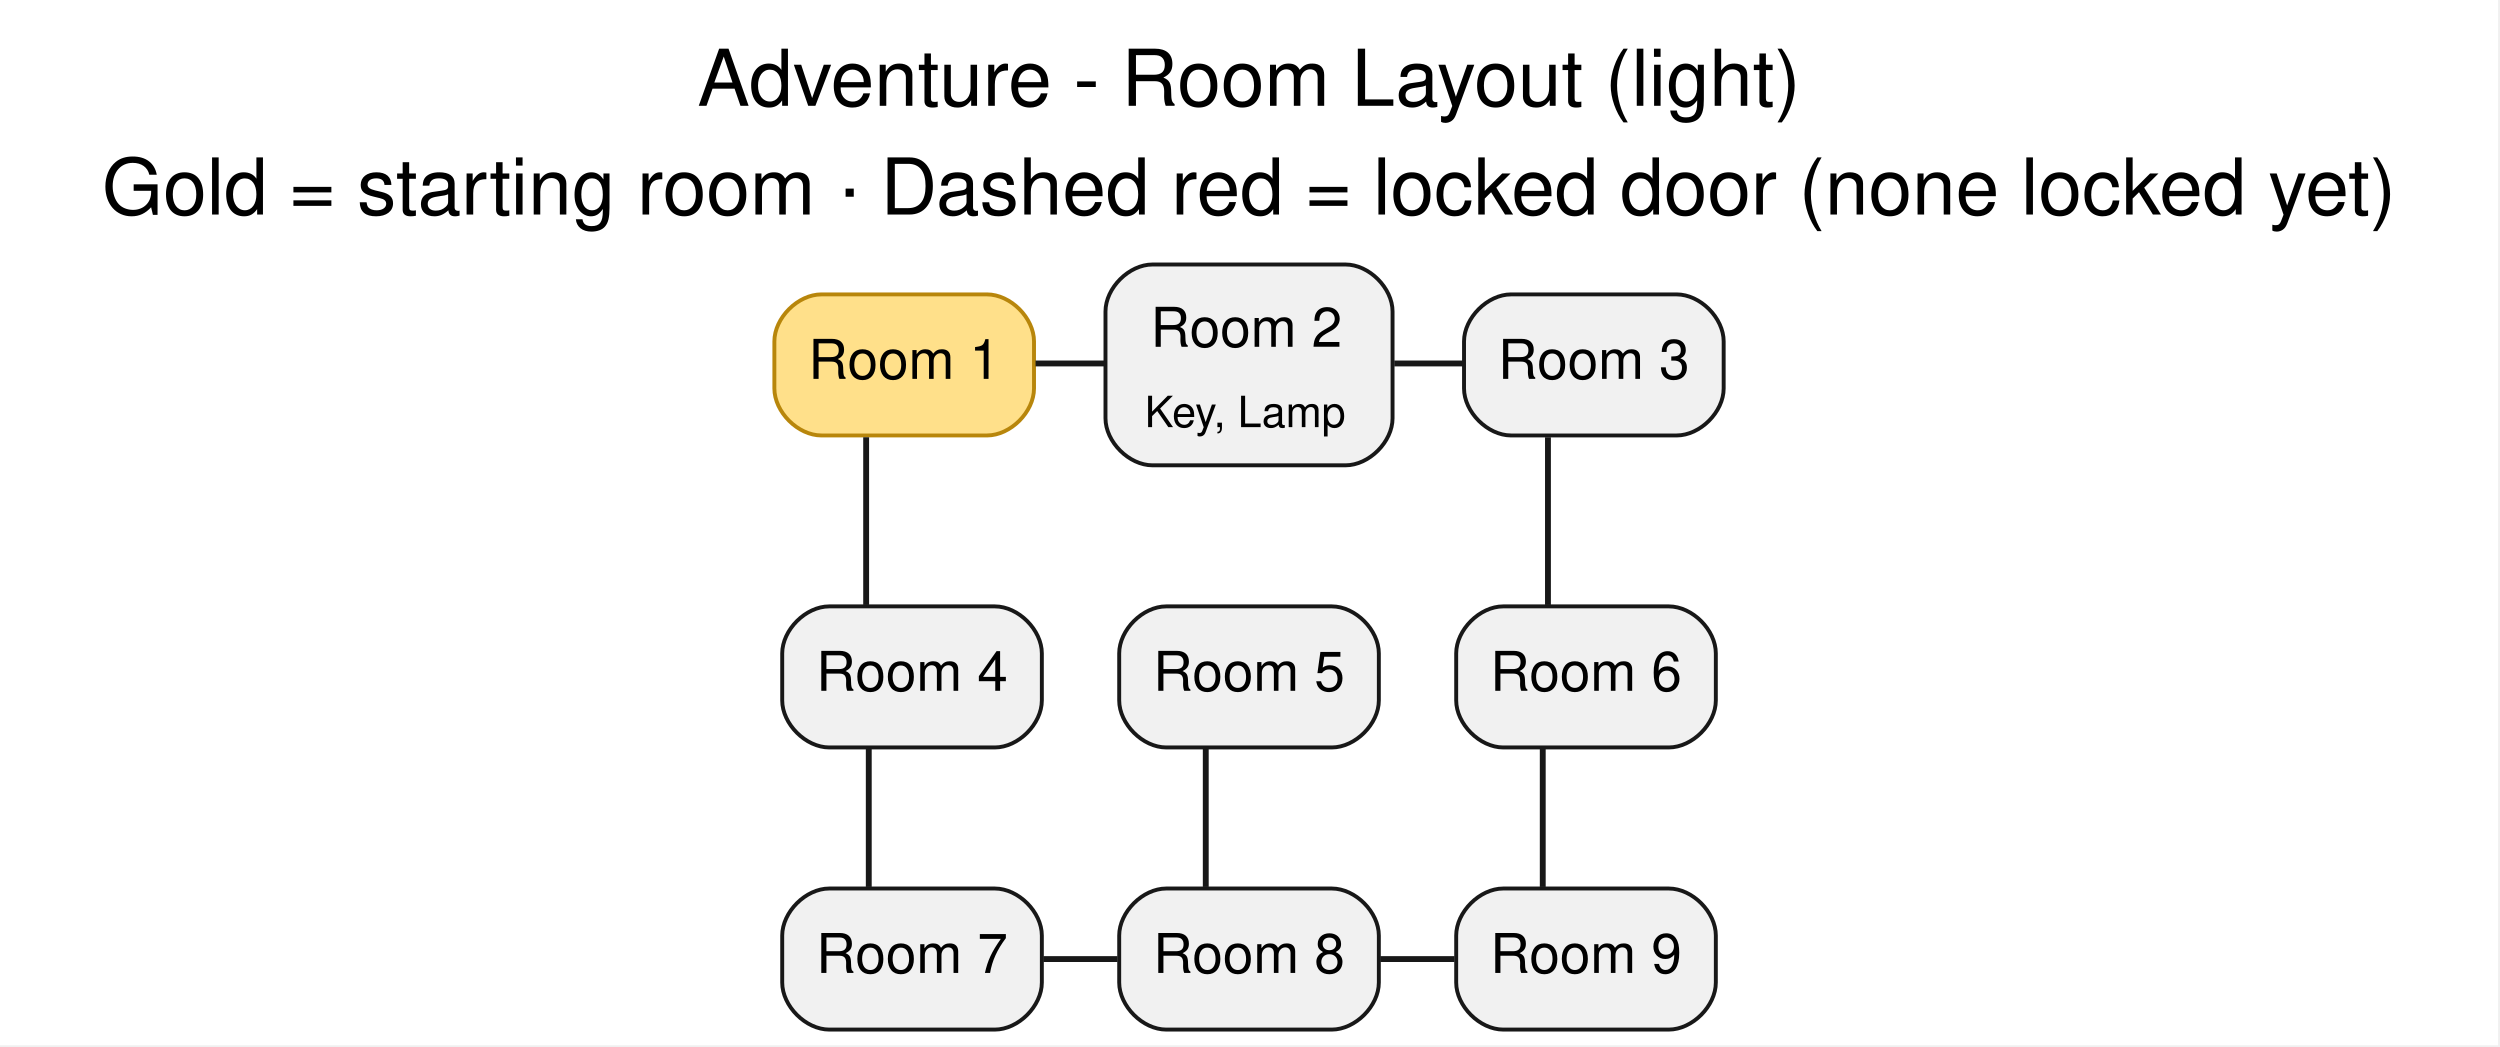
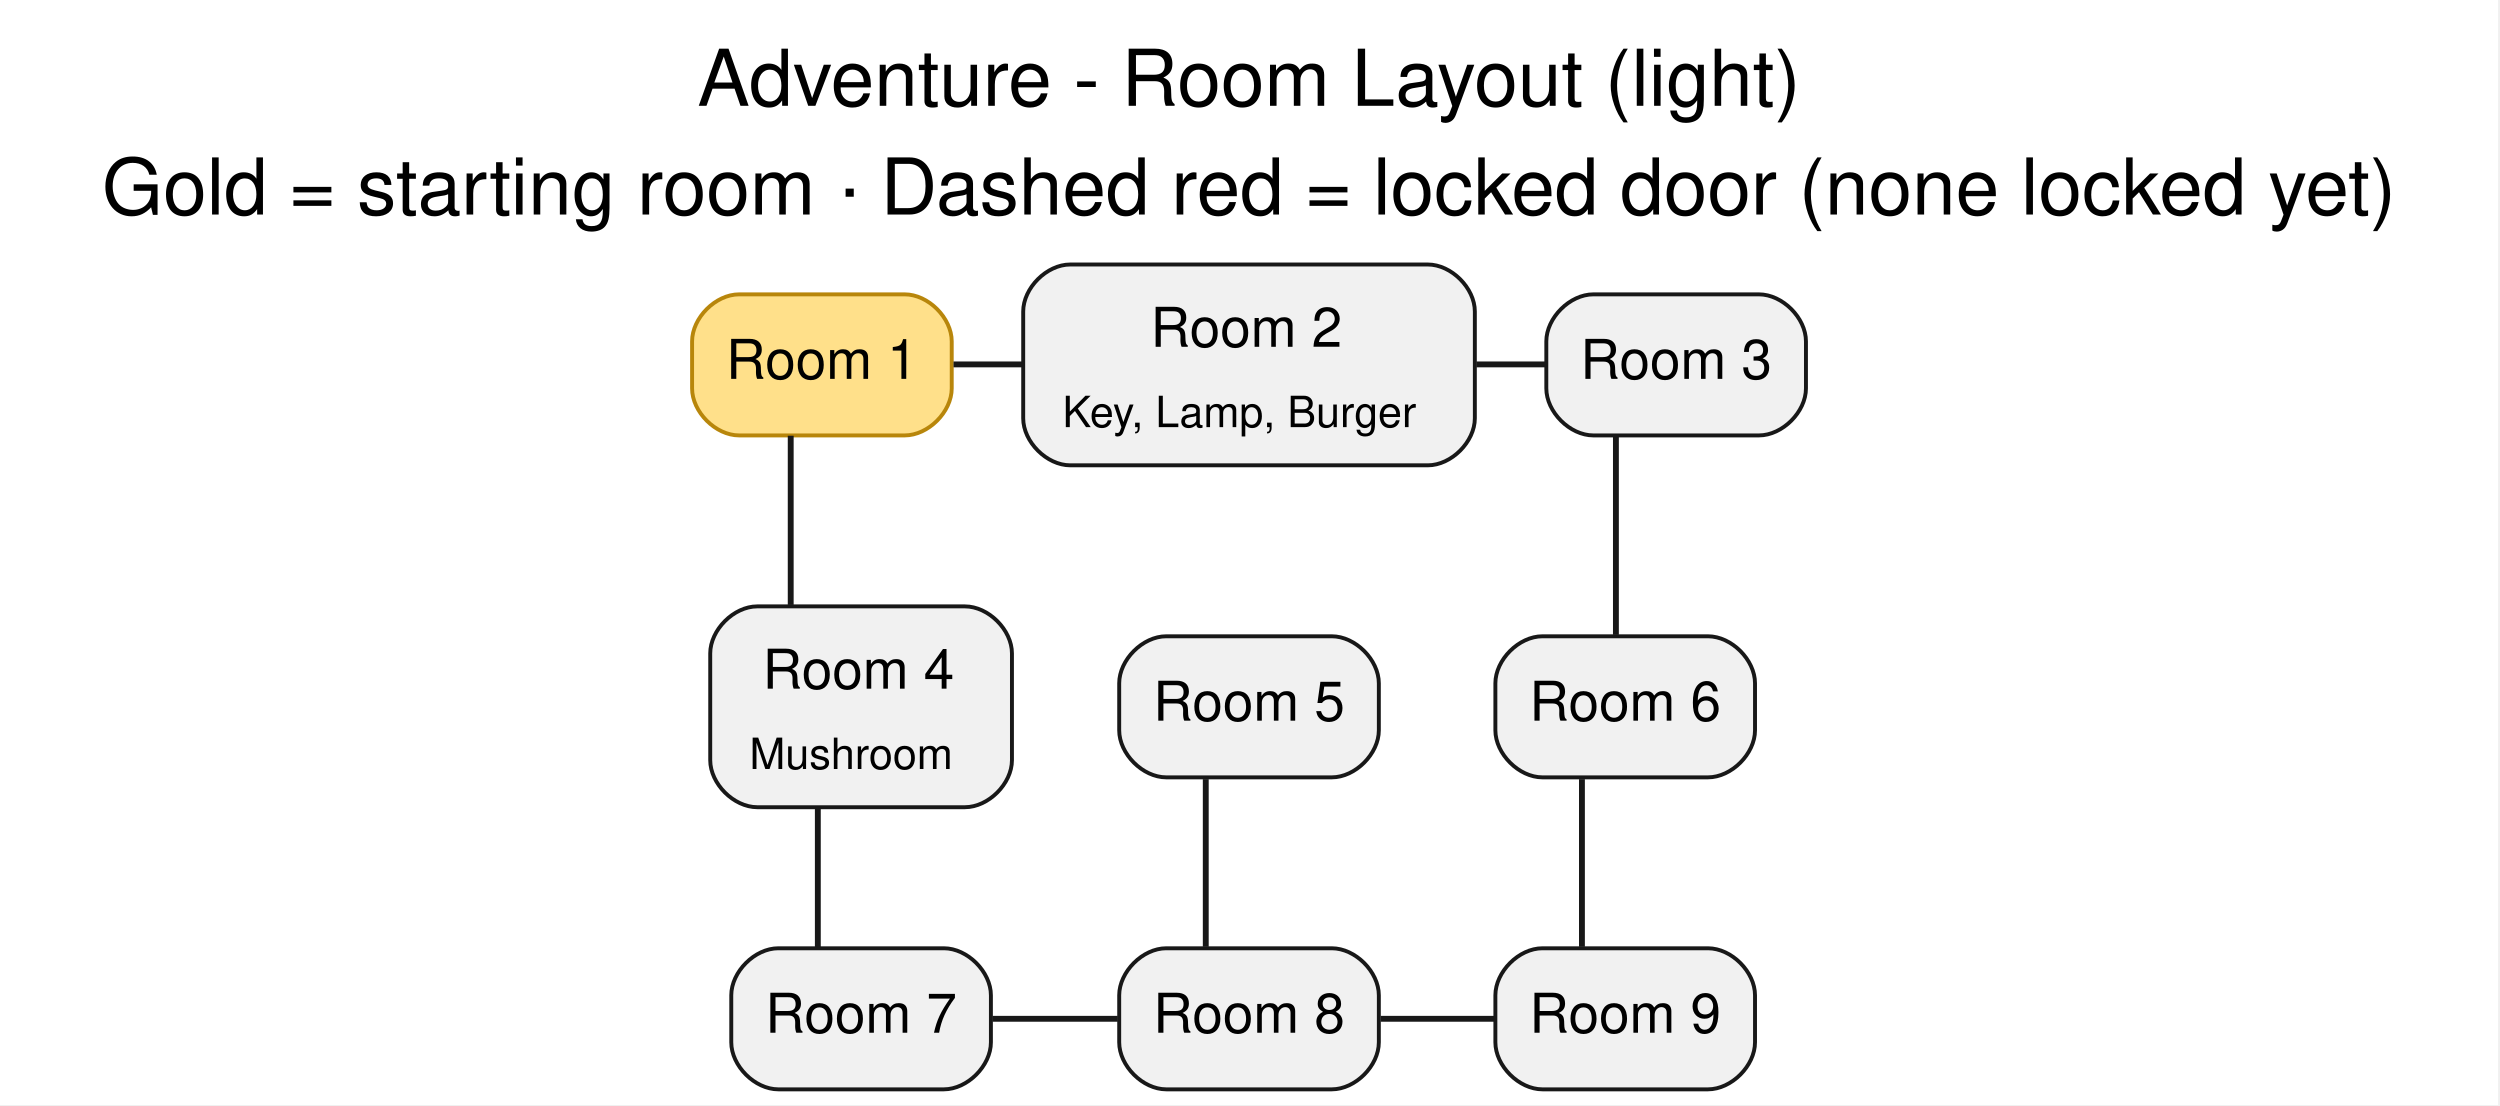
- <svg xmlns="http://www.w3.org/2000/svg" width="638pt" height="267pt" viewBox="0.00 0.00 638.00 267.00">
-   <g id="graph0" class="graph" transform="scale(1 1) rotate(0) translate(4 262.75)">
-     <polygon fill="white" stroke="none" points="-4,4 -4,-262.75 633.5,-262.75 633.5,4 -4,4" />
-     <text xml:space="preserve" text-anchor="middle" x="314.75" y="-235.75" font-family="Helvetica,sans-Serif" font-size="20.00" fill="#000000">Adventure - Room Layout (light)</text>
-     <text xml:space="preserve" text-anchor="middle" x="314.75" y="-208" font-family="Helvetica,sans-Serif" font-size="20.00" fill="#000000">Gold = starting room · Dashed red = locked door (none locked yet)</text>
+ <svg xmlns="http://www.w3.org/2000/svg" width="638pt" height="282pt" viewBox="0.00 0.00 638.00 282.00">
+   <g id="graph0" class="graph" transform="scale(1 1) rotate(0) translate(4 278)">
+     <polygon fill="white" stroke="none" points="-4,4 -4,-278 633.5,-278 633.5,4 -4,4" />
+     <text xml:space="preserve" text-anchor="middle" x="314.75" y="-251" font-family="Helvetica,sans-Serif" font-size="20.00" fill="#000000">Adventure - Room Layout (light)</text>
+     <text xml:space="preserve" text-anchor="middle" x="314.75" y="-223.25" font-family="Helvetica,sans-Serif" font-size="20.00" fill="#000000">Gold = starting room · Dashed red = locked door (none locked yet)</text>
    <g id="node1" class="node">
-       <path fill="#ffe08a" stroke="#b8860b" d="M247.88,-187.62C247.88,-187.62 205.62,-187.62 205.62,-187.62 199.62,-187.62 193.62,-181.62 193.62,-175.62 193.62,-175.62 193.62,-163.62 193.62,-163.62 193.62,-157.62 199.62,-151.62 205.62,-151.62 205.62,-151.62 247.88,-151.62 247.88,-151.62 253.88,-151.62 259.88,-157.62 259.88,-163.62 259.88,-163.62 259.88,-175.62 259.88,-175.62 259.88,-181.62 253.88,-187.62 247.88,-187.62" />
-       <text xml:space="preserve" text-anchor="middle" x="226.75" y="-166.07" font-family="Helvetica,sans-Serif" font-size="14.00" fill="#000000">Room 1</text>
+       <path fill="#ffe08a" stroke="#b8860b" d="M226.88,-202.88C226.88,-202.88 184.62,-202.88 184.62,-202.88 178.62,-202.88 172.62,-196.88 172.62,-190.88 172.62,-190.88 172.62,-178.88 172.62,-178.88 172.62,-172.88 178.62,-166.88 184.62,-166.88 184.62,-166.88 226.88,-166.88 226.88,-166.88 232.88,-166.88 238.88,-172.88 238.88,-178.88 238.88,-178.88 238.88,-190.88 238.88,-190.88 238.88,-196.88 232.88,-202.88 226.88,-202.88" />
+       <text xml:space="preserve" text-anchor="middle" x="205.75" y="-181.32" font-family="Helvetica,sans-Serif" font-size="14.00" fill="#000000">Room 1</text>
    </g>
    <g id="node2" class="node">
-       <path fill="#f1f1f1" stroke="#181818" d="M339.38,-195.25C339.38,-195.25 290.12,-195.25 290.12,-195.25 284.12,-195.25 278.12,-189.25 278.12,-183.25 278.12,-183.25 278.12,-156 278.12,-156 278.12,-150 284.12,-144 290.12,-144 290.12,-144 339.38,-144 339.38,-144 345.38,-144 351.38,-150 351.38,-156 351.38,-156 351.38,-183.25 351.38,-183.25 351.38,-189.25 345.38,-195.25 339.38,-195.25" />
-       <text xml:space="preserve" text-anchor="start" x="289.62" y="-174.25" font-family="Helvetica,sans-Serif" font-size="14.00" fill="#000000">Room 2</text>
-       <text xml:space="preserve" text-anchor="start" x="288.12" y="-153.75" font-family="Helvetica,sans-Serif" font-size="11.00" fill="#000000">Key, Lamp</text>
+       <path fill="#f1f1f1" stroke="#181818" d="M360.38,-210.5C360.38,-210.5 269.12,-210.5 269.12,-210.5 263.12,-210.5 257.12,-204.5 257.12,-198.5 257.12,-198.5 257.12,-171.25 257.12,-171.25 257.12,-165.25 263.12,-159.25 269.12,-159.25 269.12,-159.25 360.38,-159.25 360.38,-159.25 366.38,-159.25 372.38,-165.25 372.38,-171.25 372.38,-171.25 372.38,-198.5 372.38,-198.5 372.38,-204.5 366.38,-210.5 360.38,-210.5" />
+       <text xml:space="preserve" text-anchor="start" x="289.62" y="-189.5" font-family="Helvetica,sans-Serif" font-size="14.00" fill="#000000">Room 2</text>
+       <text xml:space="preserve" text-anchor="start" x="267.12" y="-169" font-family="Helvetica,sans-Serif" font-size="11.00" fill="#000000">Key, Lamp, Burger</text>
    </g>
    <g id="edge1" class="edge">
-       <path fill="none" stroke="#181818" stroke-width="1.5" d="M260.27,-170C266,-170 271.98,-170 277.8,-170" />
+       <path fill="none" stroke="#181818" stroke-width="1.5" d="M239.34,-185C244.97,-185 250.95,-185 256.99,-185" />
    </g>
    <g id="node4" class="node">
-       <path fill="#f1f1f1" stroke="#181818" d="M249.88,-108C249.88,-108 207.62,-108 207.62,-108 201.62,-108 195.62,-102 195.62,-96 195.62,-96 195.62,-84 195.62,-84 195.62,-78 201.62,-72 207.62,-72 207.62,-72 249.88,-72 249.88,-72 255.88,-72 261.88,-78 261.88,-84 261.88,-84 261.88,-96 261.88,-96 261.88,-102 255.88,-108 249.88,-108" />
-       <text xml:space="preserve" text-anchor="middle" x="228.75" y="-86.45" font-family="Helvetica,sans-Serif" font-size="14.00" fill="#000000">Room 4</text>
+       <path fill="#f1f1f1" stroke="#181818" d="M242.25,-123.25C242.25,-123.25 189.25,-123.25 189.25,-123.25 183.25,-123.25 177.25,-117.25 177.25,-111.25 177.25,-111.25 177.25,-84 177.25,-84 177.25,-78 183.25,-72 189.25,-72 189.25,-72 242.25,-72 242.25,-72 248.25,-72 254.25,-78 254.25,-84 254.25,-84 254.25,-111.25 254.25,-111.25 254.25,-117.25 248.25,-123.25 242.25,-123.25" />
+       <text xml:space="preserve" text-anchor="start" x="190.62" y="-102.25" font-family="Helvetica,sans-Serif" font-size="14.00" fill="#000000">Room 4</text>
+       <text xml:space="preserve" text-anchor="start" x="187.25" y="-81.75" font-family="Helvetica,sans-Serif" font-size="11.00" fill="#000000">Mushroom</text>
    </g>
    <g id="edge4" class="edge">
-       <path fill="none" stroke="#181818" stroke-width="1.5" d="M217.04,-151.16C217.04,-138.29 217.04,-121.21 217.04,-108.37" />
+       <path fill="none" stroke="#181818" stroke-width="1.5" d="M197.79,-166.8C197.79,-154.32 197.79,-137.53 197.79,-123.62" />
    </g>
    <g id="node3" class="node">
-       <path fill="#f1f1f1" stroke="#181818" d="M423.88,-187.62C423.88,-187.62 381.62,-187.62 381.62,-187.62 375.62,-187.62 369.62,-181.62 369.62,-175.62 369.62,-175.62 369.62,-163.62 369.62,-163.62 369.62,-157.62 375.62,-151.62 381.62,-151.62 381.62,-151.62 423.88,-151.62 423.88,-151.62 429.88,-151.62 435.88,-157.62 435.88,-163.62 435.88,-163.62 435.88,-175.62 435.88,-175.62 435.88,-181.62 429.88,-187.62 423.88,-187.62" />
-       <text xml:space="preserve" text-anchor="middle" x="402.75" y="-166.07" font-family="Helvetica,sans-Serif" font-size="14.00" fill="#000000">Room 3</text>
+       <path fill="#f1f1f1" stroke="#181818" d="M444.88,-202.88C444.88,-202.88 402.62,-202.88 402.62,-202.88 396.62,-202.88 390.62,-196.88 390.62,-190.88 390.62,-190.88 390.62,-178.88 390.62,-178.88 390.62,-172.88 396.62,-166.88 402.62,-166.88 402.62,-166.88 444.88,-166.88 444.88,-166.88 450.88,-166.88 456.88,-172.88 456.88,-178.88 456.88,-178.88 456.88,-190.88 456.88,-190.88 456.88,-196.88 450.88,-202.88 444.88,-202.88" />
+       <text xml:space="preserve" text-anchor="middle" x="423.75" y="-181.32" font-family="Helvetica,sans-Serif" font-size="14.00" fill="#000000">Room 3</text>
    </g>
    <g id="edge2" class="edge">
-       <path fill="none" stroke="#181818" stroke-width="1.5" d="M351.81,-170C357.64,-170 363.63,-170 369.37,-170" />
+       <path fill="none" stroke="#181818" stroke-width="1.5" d="M372.76,-185C378.76,-185 384.7,-185 390.3,-185" />
    </g>
    <g id="node5" class="node">
-       <path fill="#f1f1f1" stroke="#181818" d="M335.88,-108C335.88,-108 293.62,-108 293.62,-108 287.62,-108 281.62,-102 281.62,-96 281.62,-96 281.62,-84 281.62,-84 281.62,-78 287.62,-72 293.62,-72 293.62,-72 335.88,-72 335.88,-72 341.88,-72 347.88,-78 347.88,-84 347.88,-84 347.88,-96 347.88,-96 347.88,-102 341.88,-108 335.88,-108" />
-       <text xml:space="preserve" text-anchor="middle" x="314.75" y="-86.45" font-family="Helvetica,sans-Serif" font-size="14.00" fill="#000000">Room 5</text>
+       <path fill="#f1f1f1" stroke="#181818" d="M335.88,-115.62C335.88,-115.62 293.62,-115.62 293.62,-115.62 287.62,-115.62 281.62,-109.62 281.62,-103.62 281.62,-103.62 281.62,-91.62 281.62,-91.62 281.62,-85.62 287.62,-79.62 293.62,-79.62 293.62,-79.62 335.88,-79.62 335.88,-79.62 341.88,-79.62 347.88,-85.62 347.88,-91.62 347.88,-91.62 347.88,-103.62 347.88,-103.62 347.88,-109.62 341.88,-115.62 335.88,-115.62" />
+       <text xml:space="preserve" text-anchor="middle" x="314.75" y="-94.08" font-family="Helvetica,sans-Serif" font-size="14.00" fill="#000000">Room 5</text>
    </g>
    <g id="node6" class="node">
-       <path fill="#f1f1f1" stroke="#181818" d="M421.88,-108C421.88,-108 379.62,-108 379.62,-108 373.62,-108 367.62,-102 367.62,-96 367.62,-96 367.62,-84 367.62,-84 367.62,-78 373.62,-72 379.62,-72 379.62,-72 421.88,-72 421.88,-72 427.88,-72 433.88,-78 433.88,-84 433.88,-84 433.88,-96 433.88,-96 433.88,-102 427.88,-108 421.88,-108" />
-       <text xml:space="preserve" text-anchor="middle" x="400.75" y="-86.45" font-family="Helvetica,sans-Serif" font-size="14.00" fill="#000000">Room 6</text>
+       <path fill="#f1f1f1" stroke="#181818" d="M431.88,-115.62C431.88,-115.62 389.62,-115.62 389.62,-115.62 383.62,-115.62 377.62,-109.62 377.62,-103.62 377.62,-103.62 377.62,-91.62 377.62,-91.62 377.62,-85.62 383.62,-79.62 389.62,-79.62 389.62,-79.62 431.88,-79.62 431.88,-79.62 437.88,-79.62 443.88,-85.62 443.88,-91.62 443.88,-91.62 443.88,-103.62 443.88,-103.62 443.88,-109.62 437.88,-115.62 431.88,-115.62" />
+       <text xml:space="preserve" text-anchor="middle" x="410.75" y="-94.08" font-family="Helvetica,sans-Serif" font-size="14.00" fill="#000000">Room 6</text>
    </g>
    <g id="edge3" class="edge">
-       <path fill="none" stroke="#181818" stroke-width="1.5" d="M391.04,-151.16C391.04,-138.29 391.04,-121.21 391.04,-108.37" />
+       <path fill="none" stroke="#181818" stroke-width="1.5" d="M408.38,-166.8C408.38,-151.92 408.38,-130.93 408.38,-115.98" />
    </g>
    <g id="node7" class="node">
-       <path fill="#f1f1f1" stroke="#181818" d="M249.88,-36C249.88,-36 207.62,-36 207.62,-36 201.62,-36 195.62,-30 195.62,-24 195.62,-24 195.62,-12 195.62,-12 195.62,-6 201.62,0 207.62,0 207.62,0 249.88,0 249.88,0 255.88,0 261.88,-6 261.88,-12 261.88,-12 261.88,-24 261.88,-24 261.88,-30 255.88,-36 249.88,-36" />
-       <text xml:space="preserve" text-anchor="middle" x="228.75" y="-14.45" font-family="Helvetica,sans-Serif" font-size="14.00" fill="#000000">Room 7</text>
+       <path fill="#f1f1f1" stroke="#181818" d="M236.88,-36C236.88,-36 194.62,-36 194.62,-36 188.62,-36 182.62,-30 182.62,-24 182.62,-24 182.62,-12 182.62,-12 182.62,-6 188.62,0 194.62,0 194.62,0 236.88,0 236.88,0 242.88,0 248.88,-6 248.88,-12 248.88,-12 248.88,-24 248.88,-24 248.88,-30 242.88,-36 236.88,-36" />
+       <text xml:space="preserve" text-anchor="middle" x="215.75" y="-14.45" font-family="Helvetica,sans-Serif" font-size="14.00" fill="#000000">Room 7</text>
    </g>
    <g id="edge5" class="edge">
-       <path fill="none" stroke="#181818" stroke-width="1.5" d="M217.71,-71.83C217.71,-61 217.71,-47.29 217.71,-36.41" />
+       <path fill="none" stroke="#181818" stroke-width="1.5" d="M204.71,-71.55C204.71,-59.94 204.71,-46.55 204.71,-36.07" />
    </g>
    <g id="node8" class="node">
      <path fill="#f1f1f1" stroke="#181818" d="M335.88,-36C335.88,-36 293.62,-36 293.62,-36 287.62,-36 281.62,-30 281.62,-24 281.62,-24 281.62,-12 281.62,-12 281.62,-6 287.62,0 293.62,0 293.62,0 335.88,0 335.88,0 341.88,0 347.88,-6 347.88,-12 347.88,-12 347.88,-24 347.88,-24 347.88,-30 341.88,-36 335.88,-36" />
      <text xml:space="preserve" text-anchor="middle" x="314.75" y="-14.45" font-family="Helvetica,sans-Serif" font-size="14.00" fill="#000000">Room 8</text>
    </g>
    <g id="edge8" class="edge">
-       <path fill="none" stroke="#181818" stroke-width="1.5" d="M303.71,-71.83C303.71,-61 303.71,-47.29 303.71,-36.41" />
+       <path fill="none" stroke="#181818" stroke-width="1.5" d="M303.71,-79.16C303.71,-66.29 303.71,-49.21 303.71,-36.37" />
    </g>
    <g id="node9" class="node">
-       <path fill="#f1f1f1" stroke="#181818" d="M421.88,-36C421.88,-36 379.62,-36 379.62,-36 373.62,-36 367.62,-30 367.62,-24 367.62,-24 367.62,-12 367.62,-12 367.62,-6 373.62,0 379.62,0 379.62,0 421.88,0 421.88,0 427.88,0 433.88,-6 433.88,-12 433.88,-12 433.88,-24 433.88,-24 433.88,-30 427.88,-36 421.88,-36" />
-       <text xml:space="preserve" text-anchor="middle" x="400.75" y="-14.45" font-family="Helvetica,sans-Serif" font-size="14.00" fill="#000000">Room 9</text>
+       <path fill="#f1f1f1" stroke="#181818" d="M431.88,-36C431.88,-36 389.62,-36 389.62,-36 383.62,-36 377.62,-30 377.62,-24 377.62,-24 377.62,-12 377.62,-12 377.62,-6 383.62,0 389.62,0 389.62,0 431.88,0 431.88,0 437.88,0 443.88,-6 443.88,-12 443.88,-12 443.88,-24 443.88,-24 443.88,-30 437.88,-36 431.88,-36" />
+       <text xml:space="preserve" text-anchor="middle" x="410.75" y="-14.45" font-family="Helvetica,sans-Serif" font-size="14.00" fill="#000000">Room 9</text>
    </g>
    <g id="edge9" class="edge">
-       <path fill="none" stroke="#181818" stroke-width="1.5" d="M389.71,-71.83C389.71,-61 389.71,-47.29 389.71,-36.41" />
+       <path fill="none" stroke="#181818" stroke-width="1.5" d="M399.71,-79.16C399.71,-66.29 399.71,-49.21 399.71,-36.37" />
    </g>
    <g id="edge6" class="edge">
-       <path fill="none" stroke="#181818" stroke-width="1.5" d="M262.25,-18C268.47,-18 274.98,-18 281.2,-18" />
+       <path fill="none" stroke="#181818" stroke-width="1.5" d="M249.27,-18C259.59,-18 270.95,-18 281.27,-18" />
    </g>
    <g id="edge7" class="edge">
-       <path fill="none" stroke="#181818" stroke-width="1.5" d="M348.25,-18C354.47,-18 360.98,-18 367.2,-18" />
+       <path fill="none" stroke="#181818" stroke-width="1.5" d="M348.33,-18C357.73,-18 367.96,-18 377.35,-18" />
    </g>
  </g>
</svg>
